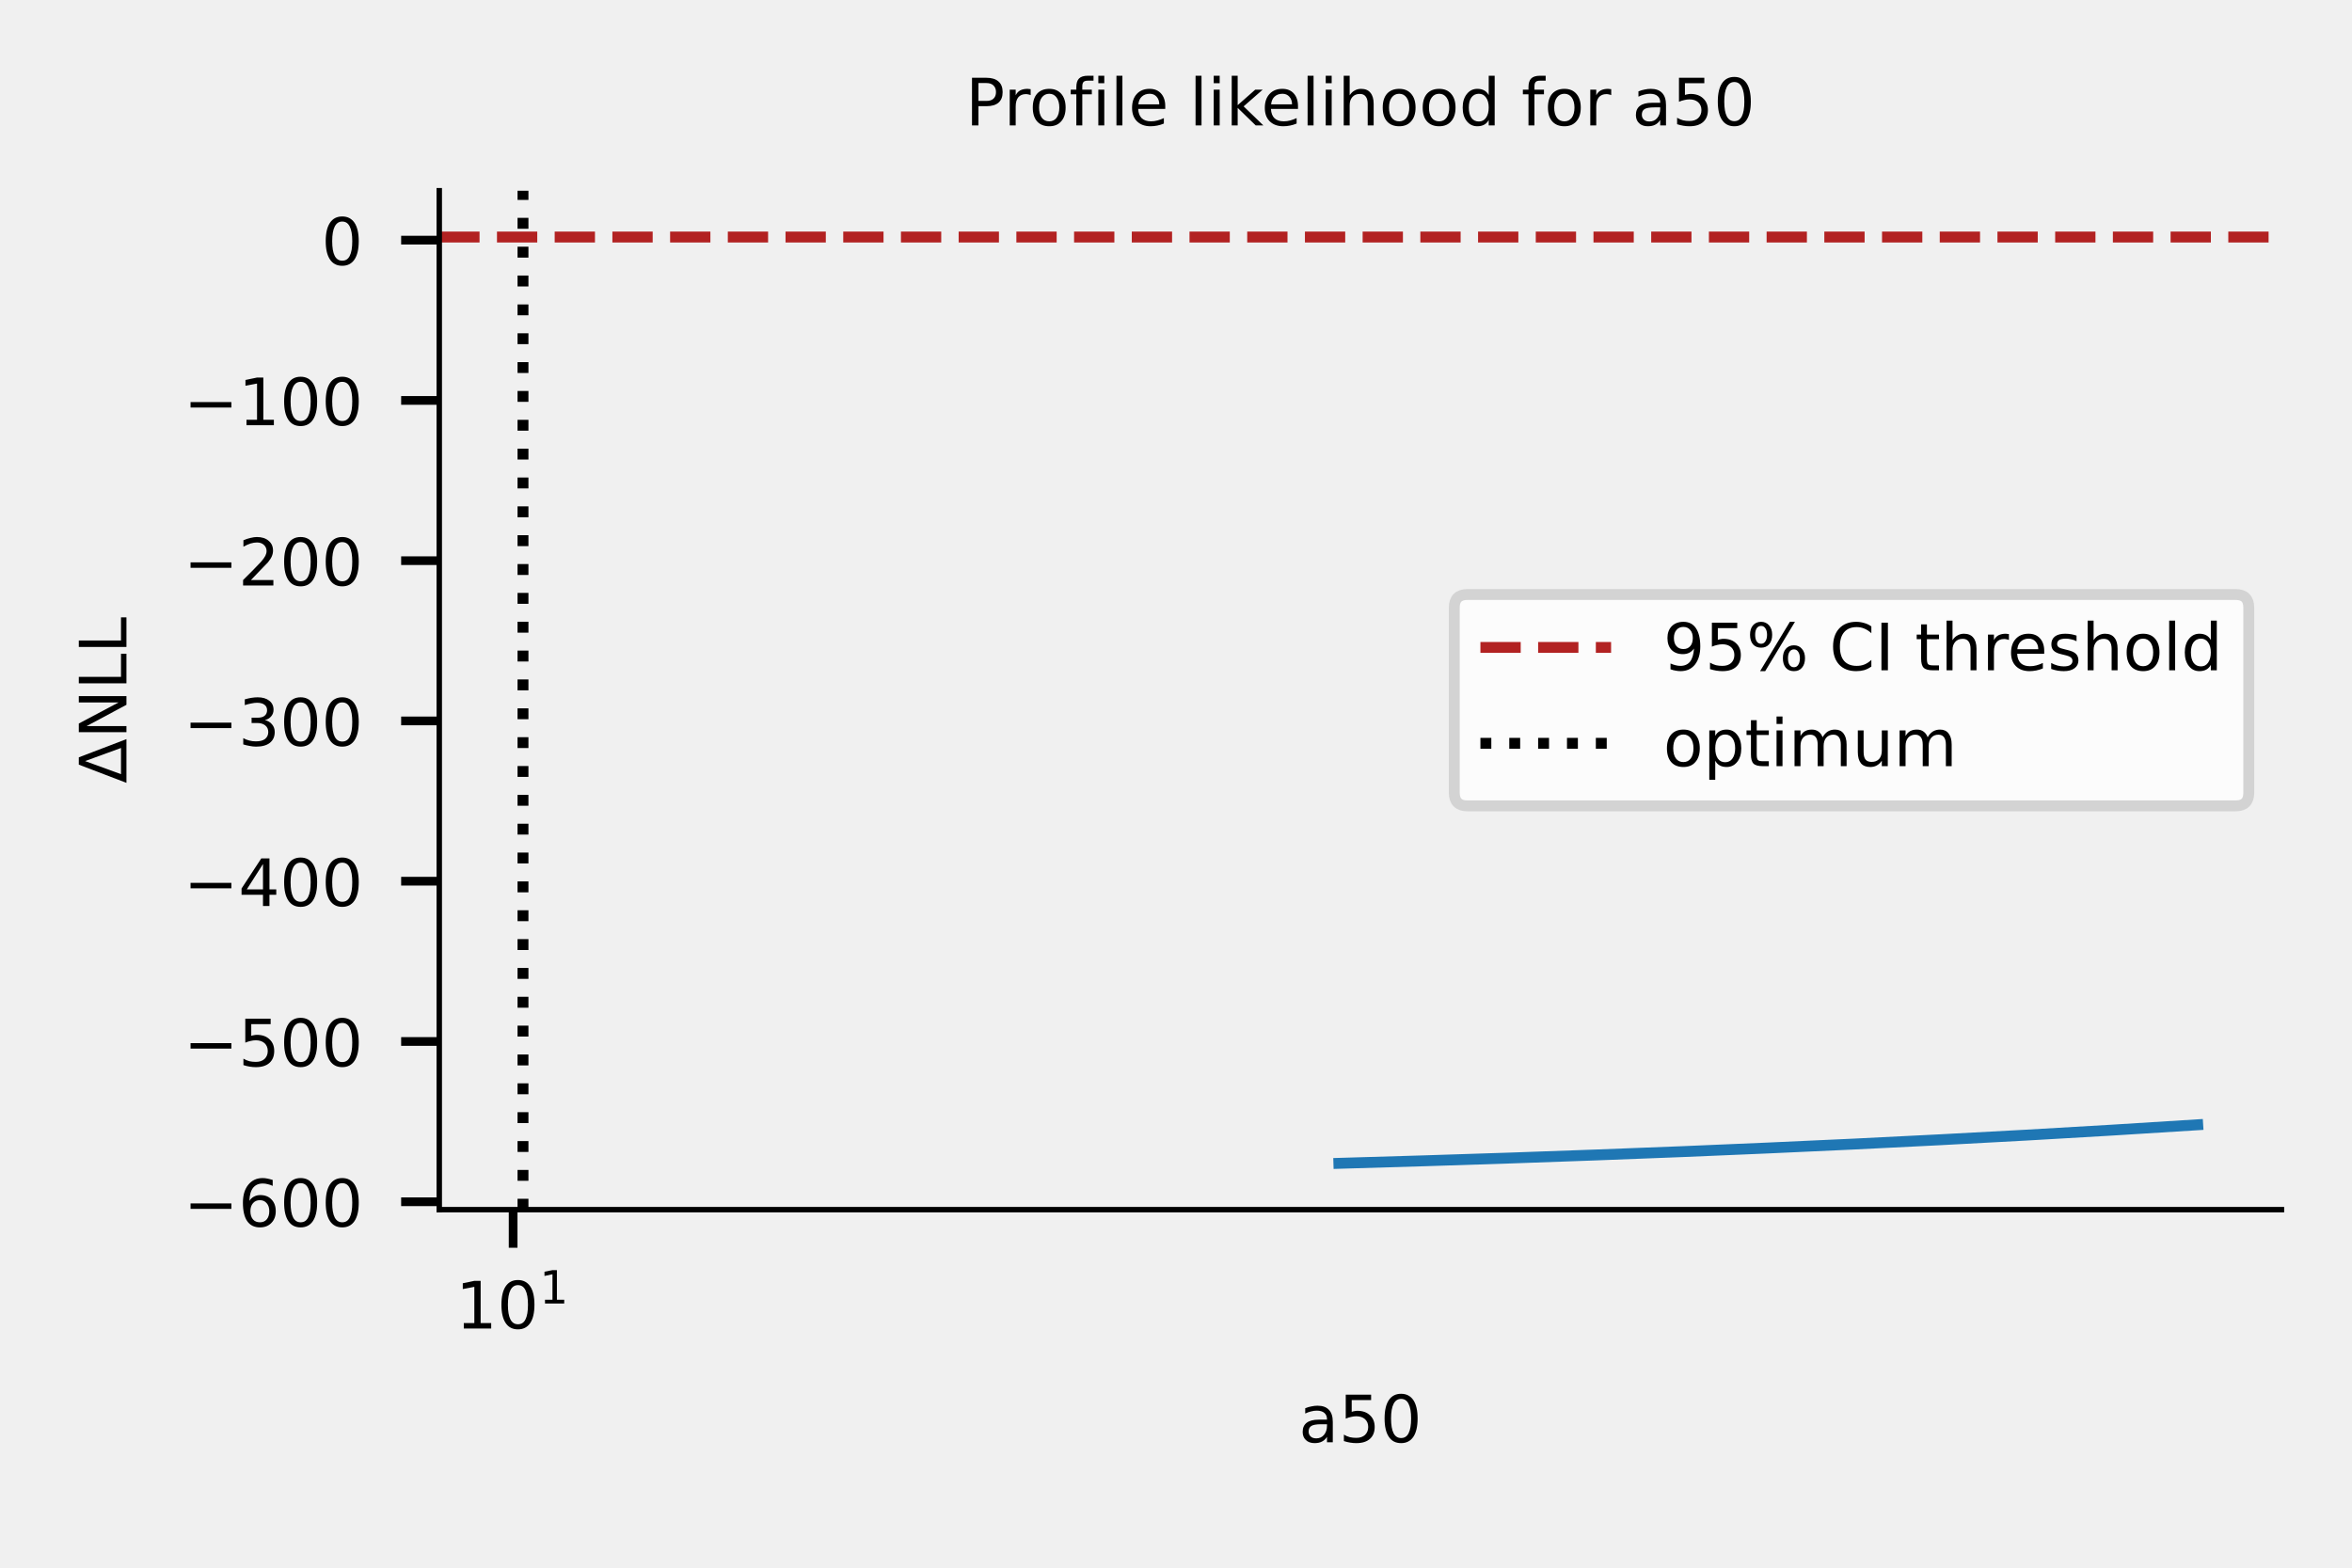
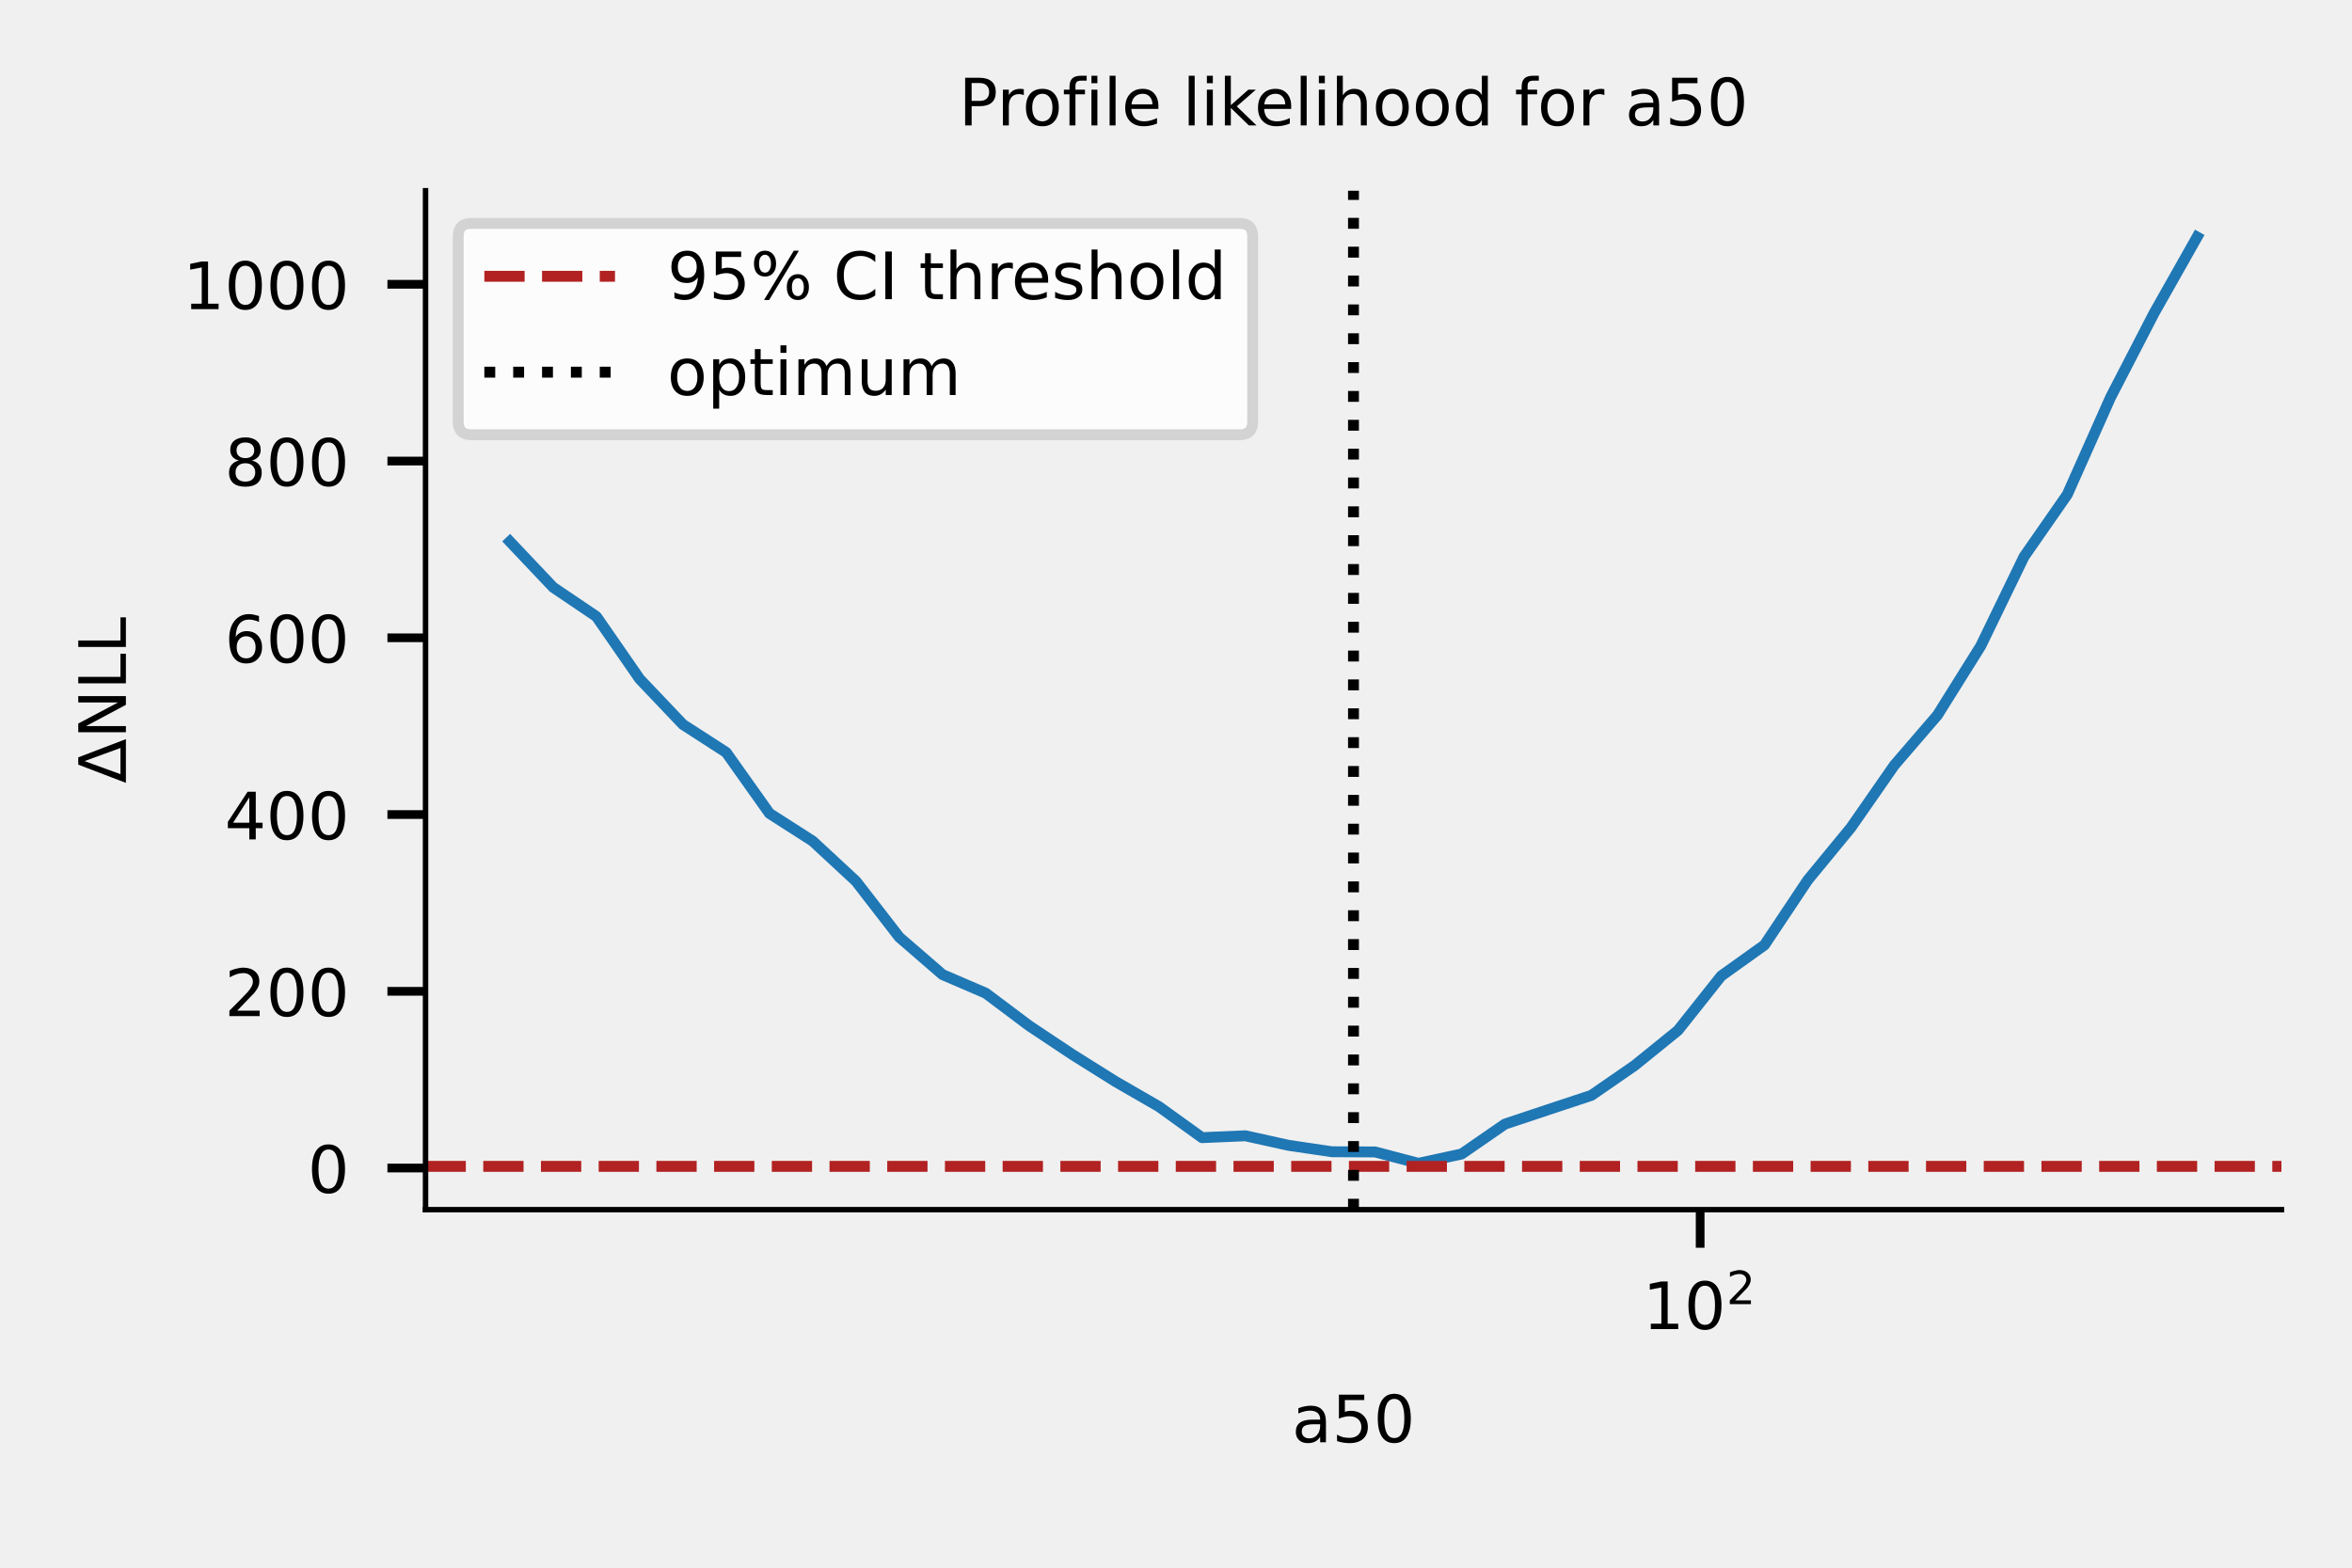
<svg xmlns="http://www.w3.org/2000/svg" xmlns:xlink="http://www.w3.org/1999/xlink" width="216pt" height="144pt" viewBox="0 0 216 144" version="1.1">
  <defs>
    <style type="text/css">*{stroke-linejoin: round; stroke-linecap: butt}</style>
  </defs>
  <g id="figure_1">
    <g id="patch_1">
      <path d="M 0 144  L 216 144  L 216 0  L 0 0  L 0 144  z " style="fill: none" />
    </g>
    <g id="axes_1">
      <g id="patch_2">
-         <path d="M 40.34 111.112  L 209.52 111.112  L 209.52 17.52  L 40.34 17.52  L 40.34 111.112  z " style="fill: none" />
+         <path d="M 39.08 111.112  L 209.52 111.112  L 209.52 17.52  L 39.08 17.52  L 39.08 111.112  z " style="fill: none" />
      </g>
      <g id="matplotlib.axis_1">
        <g id="xtick_1">
          <g id="line2d_1">
            <defs>
-               <path id="m1ad1f51dc6" d="M 0 0  L 0 3.5  " style="stroke: #000000; stroke-width: 0.8" />
+               <path id="mf8bd479fc5" d="M 0 0  L 0 3.5  " style="stroke: #000000; stroke-width: 0.8" />
            </defs>
            <g>
-               <use xlink:href="#m1ad1f51dc6" x="47.124" y="111.112" style="stroke: #000000; stroke-width: 0.8" />
+               <use xlink:href="#mf8bd479fc5" x="156.136" y="111.112" style="stroke: #000000; stroke-width: 0.8" />
            </g>
          </g>
          <g id="text_1">
-             <g transform="translate(41.8435 122.6711)">
+             <g transform="translate(150.8562 122.6711)">
              <text>
-                 <tspan x="0" y="-0.641" style="font-size: 6px; font-family: 'DejaVu Sans'">1</tspan>
-                 <tspan x="3.817" y="-0.641" style="font-size: 6px; font-family: 'DejaVu Sans'">0</tspan>
-                 <tspan x="7.692" y="-2.938" style="font-size: 4.2px; font-family: 'DejaVu Sans'">1</tspan>
+                 <tspan x="0" y="-0.586" style="font-size: 6px; font-family: 'DejaVu Sans'">1</tspan>
+                 <tspan x="3.817" y="-0.586" style="font-size: 6px; font-family: 'DejaVu Sans'">0</tspan>
+                 <tspan x="7.692" y="-2.883" style="font-size: 4.2px; font-family: 'DejaVu Sans'">2</tspan>
              </text>
            </g>
          </g>
        </g>
        <g id="xtick_2" />
        <g id="xtick_3" />
        <g id="xtick_4" />
+         <g id="xtick_5" />
+         <g id="xtick_6" />
+         <g id="xtick_7" />
+         <g id="xtick_8" />
+         <g id="xtick_9" />
+         <g id="xtick_10" />
        <g id="text_2">
-           <text style="font-size: 6px; font-family: 'DejaVu Sans', 'Arial', 'Helvetica', 'Lucida Grande', 'Verdana', 'Geneva', 'Lucid', 'Avant Garde', sans-serif; text-anchor: middle" x="124.93" y="132.478" transform="rotate(-0 124.93 132.4779)">a50</text>
+           <text style="font-size: 6px; font-family: 'DejaVu Sans', 'Arial', 'Helvetica', 'Lucida Grande', 'Verdana', 'Geneva', 'Lucid', 'Avant Garde', sans-serif; text-anchor: middle" x="124.3" y="132.478" transform="rotate(-0 124.3 132.4779)">a50</text>
        </g>
      </g>
      <g id="matplotlib.axis_2">
        <g id="ytick_1">
          <g id="line2d_2">
            <defs>
-               <path id="mbc9be454be" d="M 0 0  L -3.5 0  " style="stroke: #000000; stroke-width: 0.8" />
+               <path id="md71a813e97" d="M 0 0  L -3.5 0  " style="stroke: #000000; stroke-width: 0.8" />
            </defs>
            <g>
-               <use xlink:href="#mbc9be454be" x="40.34" y="110.386" style="stroke: #000000; stroke-width: 0.8" />
+               <use xlink:href="#md71a813e97" x="39.08" y="107.291" style="stroke: #000000; stroke-width: 0.8" />
            </g>
          </g>
          <g id="text_3">
-             <text style="font-size: 6px; font-family: 'DejaVu Sans', 'Arial', 'Helvetica', 'Lucida Grande', 'Verdana', 'Geneva', 'Lucid', 'Avant Garde', sans-serif; text-anchor: end" x="33.34" y="112.665" transform="rotate(-0 33.34 112.6652)">−600</text>
+             <text style="font-size: 6px; font-family: 'DejaVu Sans', 'Arial', 'Helvetica', 'Lucida Grande', 'Verdana', 'Geneva', 'Lucid', 'Avant Garde', sans-serif; text-anchor: end" x="32.08" y="109.571" transform="rotate(-0 32.08 109.5707)">0</text>
          </g>
        </g>
        <g id="ytick_2">
          <g id="line2d_3">
            <g>
-               <use xlink:href="#mbc9be454be" x="40.34" y="95.664" style="stroke: #000000; stroke-width: 0.8" />
+               <use xlink:href="#md71a813e97" x="39.08" y="91.056" style="stroke: #000000; stroke-width: 0.8" />
            </g>
          </g>
          <g id="text_4">
-             <text style="font-size: 6px; font-family: 'DejaVu Sans', 'Arial', 'Helvetica', 'Lucida Grande', 'Verdana', 'Geneva', 'Lucid', 'Avant Garde', sans-serif; text-anchor: end" x="33.34" y="97.944" transform="rotate(-0 33.34 97.94374)">−500</text>
+             <text style="font-size: 6px; font-family: 'DejaVu Sans', 'Arial', 'Helvetica', 'Lucida Grande', 'Verdana', 'Geneva', 'Lucid', 'Avant Garde', sans-serif; text-anchor: end" x="32.08" y="93.335" transform="rotate(-0 32.08 93.33516)">200</text>
          </g>
        </g>
        <g id="ytick_3">
          <g id="line2d_4">
            <g>
-               <use xlink:href="#mbc9be454be" x="40.34" y="80.943" style="stroke: #000000; stroke-width: 0.8" />
+               <use xlink:href="#md71a813e97" x="39.08" y="74.82" style="stroke: #000000; stroke-width: 0.8" />
            </g>
          </g>
          <g id="text_5">
-             <text style="font-size: 6px; font-family: 'DejaVu Sans', 'Arial', 'Helvetica', 'Lucida Grande', 'Verdana', 'Geneva', 'Lucid', 'Avant Garde', sans-serif; text-anchor: end" x="33.34" y="83.222" transform="rotate(-0 33.34 83.22226)">−400</text>
+             <text style="font-size: 6px; font-family: 'DejaVu Sans', 'Arial', 'Helvetica', 'Lucida Grande', 'Verdana', 'Geneva', 'Lucid', 'Avant Garde', sans-serif; text-anchor: end" x="32.08" y="77.1" transform="rotate(-0 32.08 77.0996)">400</text>
          </g>
        </g>
        <g id="ytick_4">
          <g id="line2d_5">
            <g>
-               <use xlink:href="#mbc9be454be" x="40.34" y="66.221" style="stroke: #000000; stroke-width: 0.8" />
+               <use xlink:href="#md71a813e97" x="39.08" y="58.585" style="stroke: #000000; stroke-width: 0.8" />
            </g>
          </g>
          <g id="text_6">
-             <text style="font-size: 6px; font-family: 'DejaVu Sans', 'Arial', 'Helvetica', 'Lucida Grande', 'Verdana', 'Geneva', 'Lucid', 'Avant Garde', sans-serif; text-anchor: end" x="33.34" y="68.501" transform="rotate(-0 33.34 68.50079)">−300</text>
+             <text style="font-size: 6px; font-family: 'DejaVu Sans', 'Arial', 'Helvetica', 'Lucida Grande', 'Verdana', 'Geneva', 'Lucid', 'Avant Garde', sans-serif; text-anchor: end" x="32.08" y="60.864" transform="rotate(-0 32.08 60.86405)">600</text>
          </g>
        </g>
        <g id="ytick_5">
          <g id="line2d_6">
            <g>
-               <use xlink:href="#mbc9be454be" x="40.34" y="51.5" style="stroke: #000000; stroke-width: 0.8" />
+               <use xlink:href="#md71a813e97" x="39.08" y="42.349" style="stroke: #000000; stroke-width: 0.8" />
            </g>
          </g>
          <g id="text_7">
-             <text style="font-size: 6px; font-family: 'DejaVu Sans', 'Arial', 'Helvetica', 'Lucida Grande', 'Verdana', 'Geneva', 'Lucid', 'Avant Garde', sans-serif; text-anchor: end" x="33.34" y="53.779" transform="rotate(-0 33.34 53.77931)">−200</text>
+             <text style="font-size: 6px; font-family: 'DejaVu Sans', 'Arial', 'Helvetica', 'Lucida Grande', 'Verdana', 'Geneva', 'Lucid', 'Avant Garde', sans-serif; text-anchor: end" x="32.08" y="44.628" transform="rotate(-0 32.08 44.62849)">800</text>
          </g>
        </g>
        <g id="ytick_6">
          <g id="line2d_7">
            <g>
-               <use xlink:href="#mbc9be454be" x="40.34" y="36.778" style="stroke: #000000; stroke-width: 0.8" />
+               <use xlink:href="#md71a813e97" x="39.08" y="26.113" style="stroke: #000000; stroke-width: 0.8" />
            </g>
          </g>
          <g id="text_8">
-             <text style="font-size: 6px; font-family: 'DejaVu Sans', 'Arial', 'Helvetica', 'Lucida Grande', 'Verdana', 'Geneva', 'Lucid', 'Avant Garde', sans-serif; text-anchor: end" x="33.34" y="39.058" transform="rotate(-0 33.34 39.05784)">−100</text>
+             <text style="font-size: 6px; font-family: 'DejaVu Sans', 'Arial', 'Helvetica', 'Lucida Grande', 'Verdana', 'Geneva', 'Lucid', 'Avant Garde', sans-serif; text-anchor: end" x="32.08" y="28.393" transform="rotate(-0 32.08 28.39294)">1000</text>
          </g>
        </g>
-         <g id="ytick_7">
-           <g id="line2d_8">
-             <g>
-               <use xlink:href="#mbc9be454be" x="40.34" y="22.057" style="stroke: #000000; stroke-width: 0.8" />
-             </g>
-           </g>
-           <g id="text_9">
-             <text style="font-size: 6px; font-family: 'DejaVu Sans', 'Arial', 'Helvetica', 'Lucida Grande', 'Verdana', 'Geneva', 'Lucid', 'Avant Garde', sans-serif; text-anchor: end" x="33.34" y="24.336" transform="rotate(-0 33.34 24.33637)">0</text>
-           </g>
-         </g>
-         <g id="text_10">
-           <text style="font-size: 6px; font-family: 'DejaVu Sans', 'Arial', 'Helvetica', 'Lucida Grande', 'Verdana', 'Geneva', 'Lucid', 'Avant Garde', sans-serif; text-anchor: middle" x="11.612" y="64.316" transform="rotate(-90 11.61187 64.316)">ΔNLL</text>
+         <g id="text_9">
+           <text style="font-size: 6px; font-family: 'DejaVu Sans', 'Arial', 'Helvetica', 'Lucida Grande', 'Verdana', 'Geneva', 'Lucid', 'Avant Garde', sans-serif; text-anchor: middle" x="11.562" y="64.316" transform="rotate(-90 11.56219 64.316)">ΔNLL</text>
        </g>
      </g>
+       <g id="line2d_8">
+         <path d="M 46.827 49.749  L 50.8 53.947  L 54.773 56.632  L 58.746 62.369  L 62.719 66.548  L 66.692 69.114  L 70.665 74.715  L 74.638 77.262  L 78.611 80.947  L 82.584 86.083  L 86.557 89.522  L 90.53 91.23  L 94.503 94.214  L 98.476 96.859  L 102.449 99.35  L 106.422 101.641  L 110.395 104.499  L 114.368 104.327  L 118.341 105.204  L 122.314 105.793  L 126.286 105.812  L 130.259 106.858  L 134.232 106  L 138.205 103.255  L 142.178 101.929  L 146.151 100.613  L 150.124 97.868  L 154.097 94.65  L 158.07 89.646  L 162.043 86.804  L 166.016 80.844  L 169.989 76.013  L 173.962 70.299  L 177.935 65.683  L 181.908 59.33  L 185.881 51.133  L 189.854 45.424  L 193.827 36.5  L 197.8 28.808  L 201.773 21.774  " clip-path="url(#p548900061b)" style="fill: none; stroke: #1f77b4; stroke-linecap: square" />
+       </g>
      <g id="line2d_9">
-         <path d="M 122.958 106.858  L 130.845 106.624  L 138.733 106.369  L 146.62 106.087  L 154.507 105.783  L 162.394 105.448  L 170.281 105.087  L 178.168 104.693  L 186.056 104.268  L 193.943 103.809  L 201.83 103.316  " clip-path="url(#p7b72a32b4a)" style="fill: none; stroke: #1f77b4; stroke-linecap: square" />
+         <path d="M 39.08 107.135  L 209.52 107.135  " clip-path="url(#p548900061b)" style="fill: none; stroke-dasharray: 3.7,1.6; stroke-dashoffset: 0; stroke: #b22222" />
      </g>
      <g id="line2d_10">
-         <path d="M 40.34 21.774  L 209.52 21.774  " clip-path="url(#p7b72a32b4a)" style="fill: none; stroke-dasharray: 3.7,1.6; stroke-dashoffset: 0; stroke: #b22222" />
-       </g>
-       <g id="line2d_11">
-         <path d="M 48.03 111.112  L 48.03 17.52  " clip-path="url(#p7b72a32b4a)" style="fill: none; stroke-dasharray: 1,1.65; stroke-dashoffset: 0; stroke: #000000" />
+         <path d="M 124.3 111.112  L 124.3 17.52  " clip-path="url(#p548900061b)" style="fill: none; stroke-dasharray: 1,1.65; stroke-dashoffset: 0; stroke: #000000" />
      </g>
      <g id="patch_3">
-         <path d="M 40.34 111.112  L 40.34 17.52  " style="fill: none; stroke: #000000; stroke-width: 0.5; stroke-linejoin: miter; stroke-linecap: square" />
+         <path d="M 39.08 111.112  L 39.08 17.52  " style="fill: none; stroke: #000000; stroke-width: 0.5; stroke-linejoin: miter; stroke-linecap: square" />
      </g>
      <g id="patch_4">
-         <path d="M 40.34 111.112  L 209.52 111.112  " style="fill: none; stroke: #000000; stroke-width: 0.5; stroke-linejoin: miter; stroke-linecap: square" />
+         <path d="M 39.08 111.112  L 209.52 111.112  " style="fill: none; stroke: #000000; stroke-width: 0.5; stroke-linejoin: miter; stroke-linecap: square" />
      </g>
-       <g id="text_11">
-         <text style="font-size: 6px; font-family: 'DejaVu Sans', 'Arial', 'Helvetica', 'Lucida Grande', 'Verdana', 'Geneva', 'Lucid', 'Avant Garde', sans-serif; text-anchor: middle" x="124.93" y="11.52" transform="rotate(-0 124.93 11.52)">Profile likelihood for a50</text>
+       <g id="text_10">
+         <text style="font-size: 6px; font-family: 'DejaVu Sans', 'Arial', 'Helvetica', 'Lucida Grande', 'Verdana', 'Geneva', 'Lucid', 'Avant Garde', sans-serif; text-anchor: middle" x="124.3" y="11.52" transform="rotate(-0 124.3 11.52)">Profile likelihood for a50</text>
      </g>
      <g id="legend_1">
        <g id="patch_5">
-           <path d="M 134.757 74.023  L 205.32 74.023  Q 206.52 74.023 206.52 72.823  L 206.52 55.809  Q 206.52 54.609 205.32 54.609  L 134.757 54.609  Q 133.557 54.609 133.557 55.809  L 133.557 72.823  Q 133.557 74.023 134.757 74.023  z " style="fill: #ffffff; opacity: 0.8; stroke: #cccccc; stroke-linejoin: miter" />
+           <path d="M 43.28 39.934  L 113.843 39.934  Q 115.043 39.934 115.043 38.734  L 115.043 21.72  Q 115.043 20.52 113.843 20.52  L 43.28 20.52  Q 42.08 20.52 42.08 21.72  L 42.08 38.734  Q 42.08 39.934 43.28 39.934  z " style="fill: #ffffff; opacity: 0.8; stroke: #cccccc; stroke-linejoin: miter" />
+         </g>
+         <g id="line2d_11">
+           <path d="M 44.48 25.379  L 50.48 25.379  L 56.48 25.379  " style="fill: none; stroke-dasharray: 3.7,1.6; stroke-dashoffset: 0; stroke: #b22222" />
+         </g>
+         <g id="text_11">
+           <text style="font-size: 6px; font-family: 'DejaVu Sans', 'Arial', 'Helvetica', 'Lucida Grande', 'Verdana', 'Geneva', 'Lucid', 'Avant Garde', sans-serif; text-anchor: start" x="61.28" y="27.479" transform="rotate(-0 61.28 27.47906)">95% CI threshold</text>
        </g>
        <g id="line2d_12">
-           <path d="M 135.957 59.468  L 141.957 59.468  L 147.957 59.468  " style="fill: none; stroke-dasharray: 3.7,1.6; stroke-dashoffset: 0; stroke: #b22222" />
+           <path d="M 44.48 34.186  L 50.48 34.186  L 56.48 34.186  " style="fill: none; stroke-dasharray: 1,1.65; stroke-dashoffset: 0; stroke: #000000" />
        </g>
        <g id="text_12">
-           <text style="font-size: 6px; font-family: 'DejaVu Sans', 'Arial', 'Helvetica', 'Lucida Grande', 'Verdana', 'Geneva', 'Lucid', 'Avant Garde', sans-serif; text-anchor: start" x="152.757" y="61.568" transform="rotate(-0 152.7572 61.56819)">95% CI threshold</text>
-         </g>
-         <g id="line2d_13">
-           <path d="M 135.957 68.275  L 141.957 68.275  L 147.957 68.275  " style="fill: none; stroke-dasharray: 1,1.65; stroke-dashoffset: 0; stroke: #000000" />
-         </g>
-         <g id="text_13">
-           <text style="font-size: 6px; font-family: 'DejaVu Sans', 'Arial', 'Helvetica', 'Lucida Grande', 'Verdana', 'Geneva', 'Lucid', 'Avant Garde', sans-serif; text-anchor: start" x="152.757" y="70.375" transform="rotate(-0 152.7572 70.37506)">optimum</text>
+           <text style="font-size: 6px; font-family: 'DejaVu Sans', 'Arial', 'Helvetica', 'Lucida Grande', 'Verdana', 'Geneva', 'Lucid', 'Avant Garde', sans-serif; text-anchor: start" x="61.28" y="36.286" transform="rotate(-0 61.28 36.28594)">optimum</text>
        </g>
      </g>
    </g>
  </g>
  <defs>
-     <clipPath id="p7b72a32b4a">
-       <rect x="40.34" y="17.52" width="169.18" height="93.592" />
+     <clipPath id="p548900061b">
+       <rect x="39.08" y="17.52" width="170.44" height="93.592" />
    </clipPath>
  </defs>
</svg>
